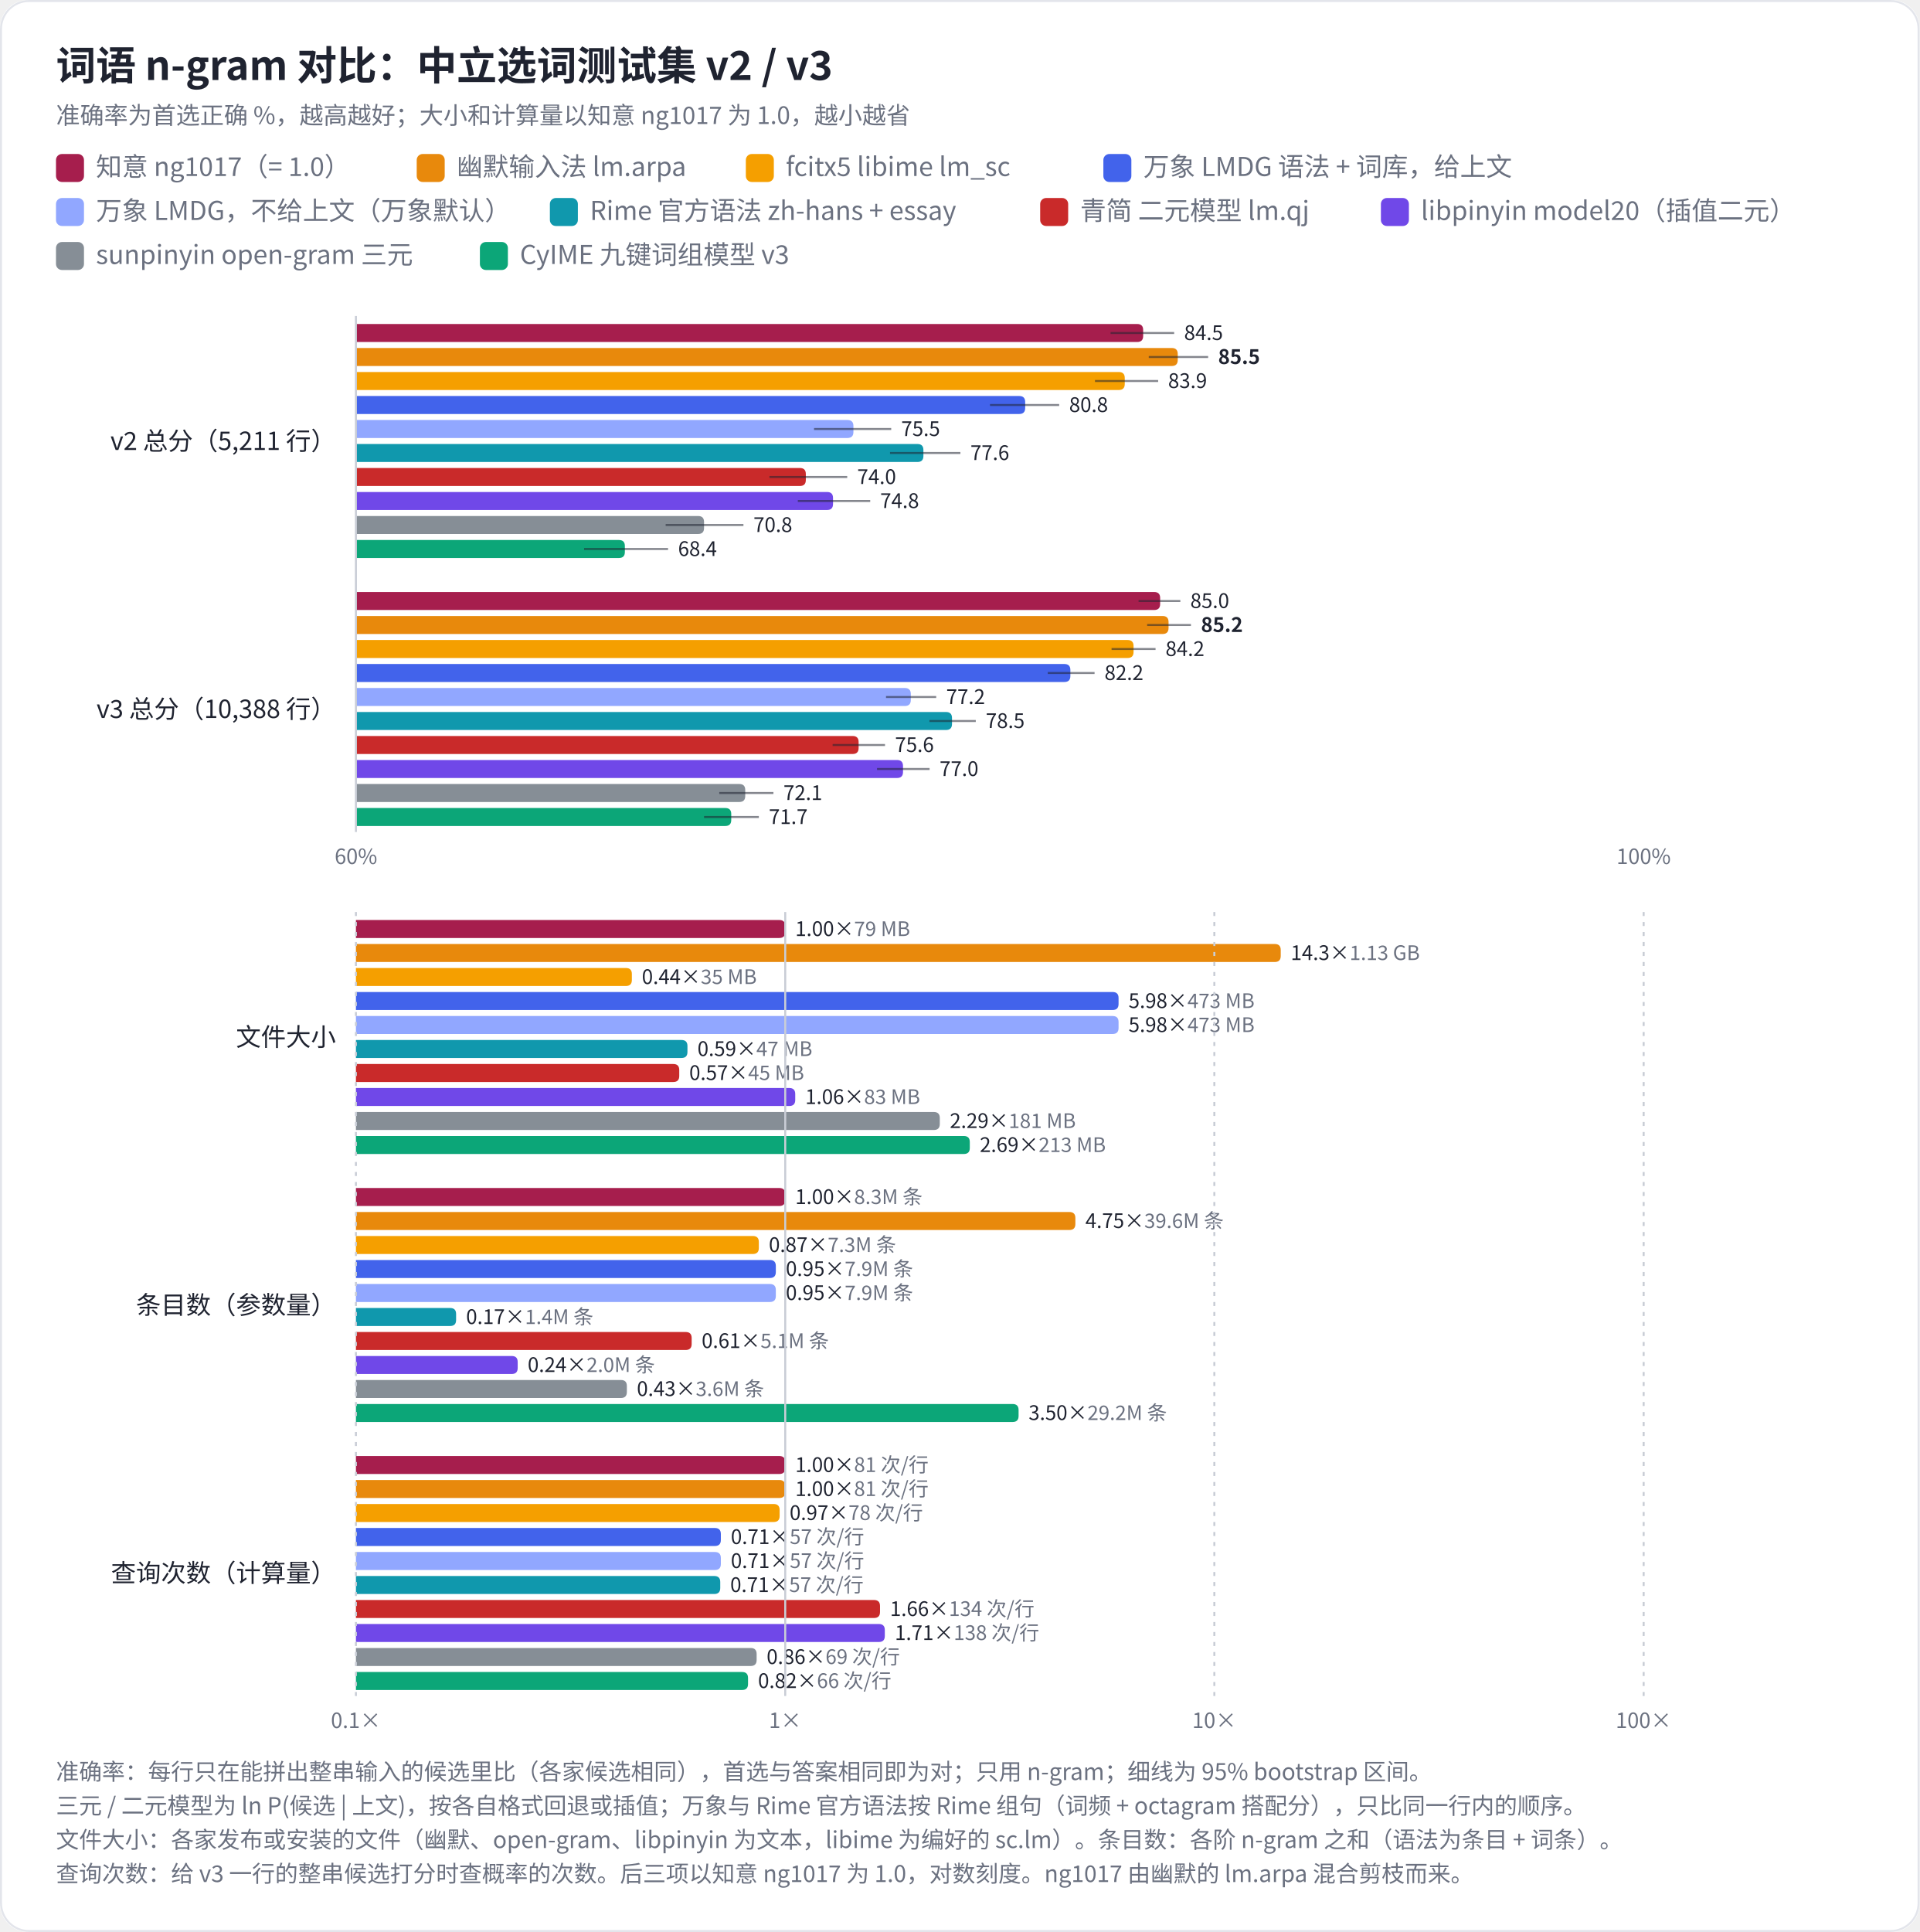
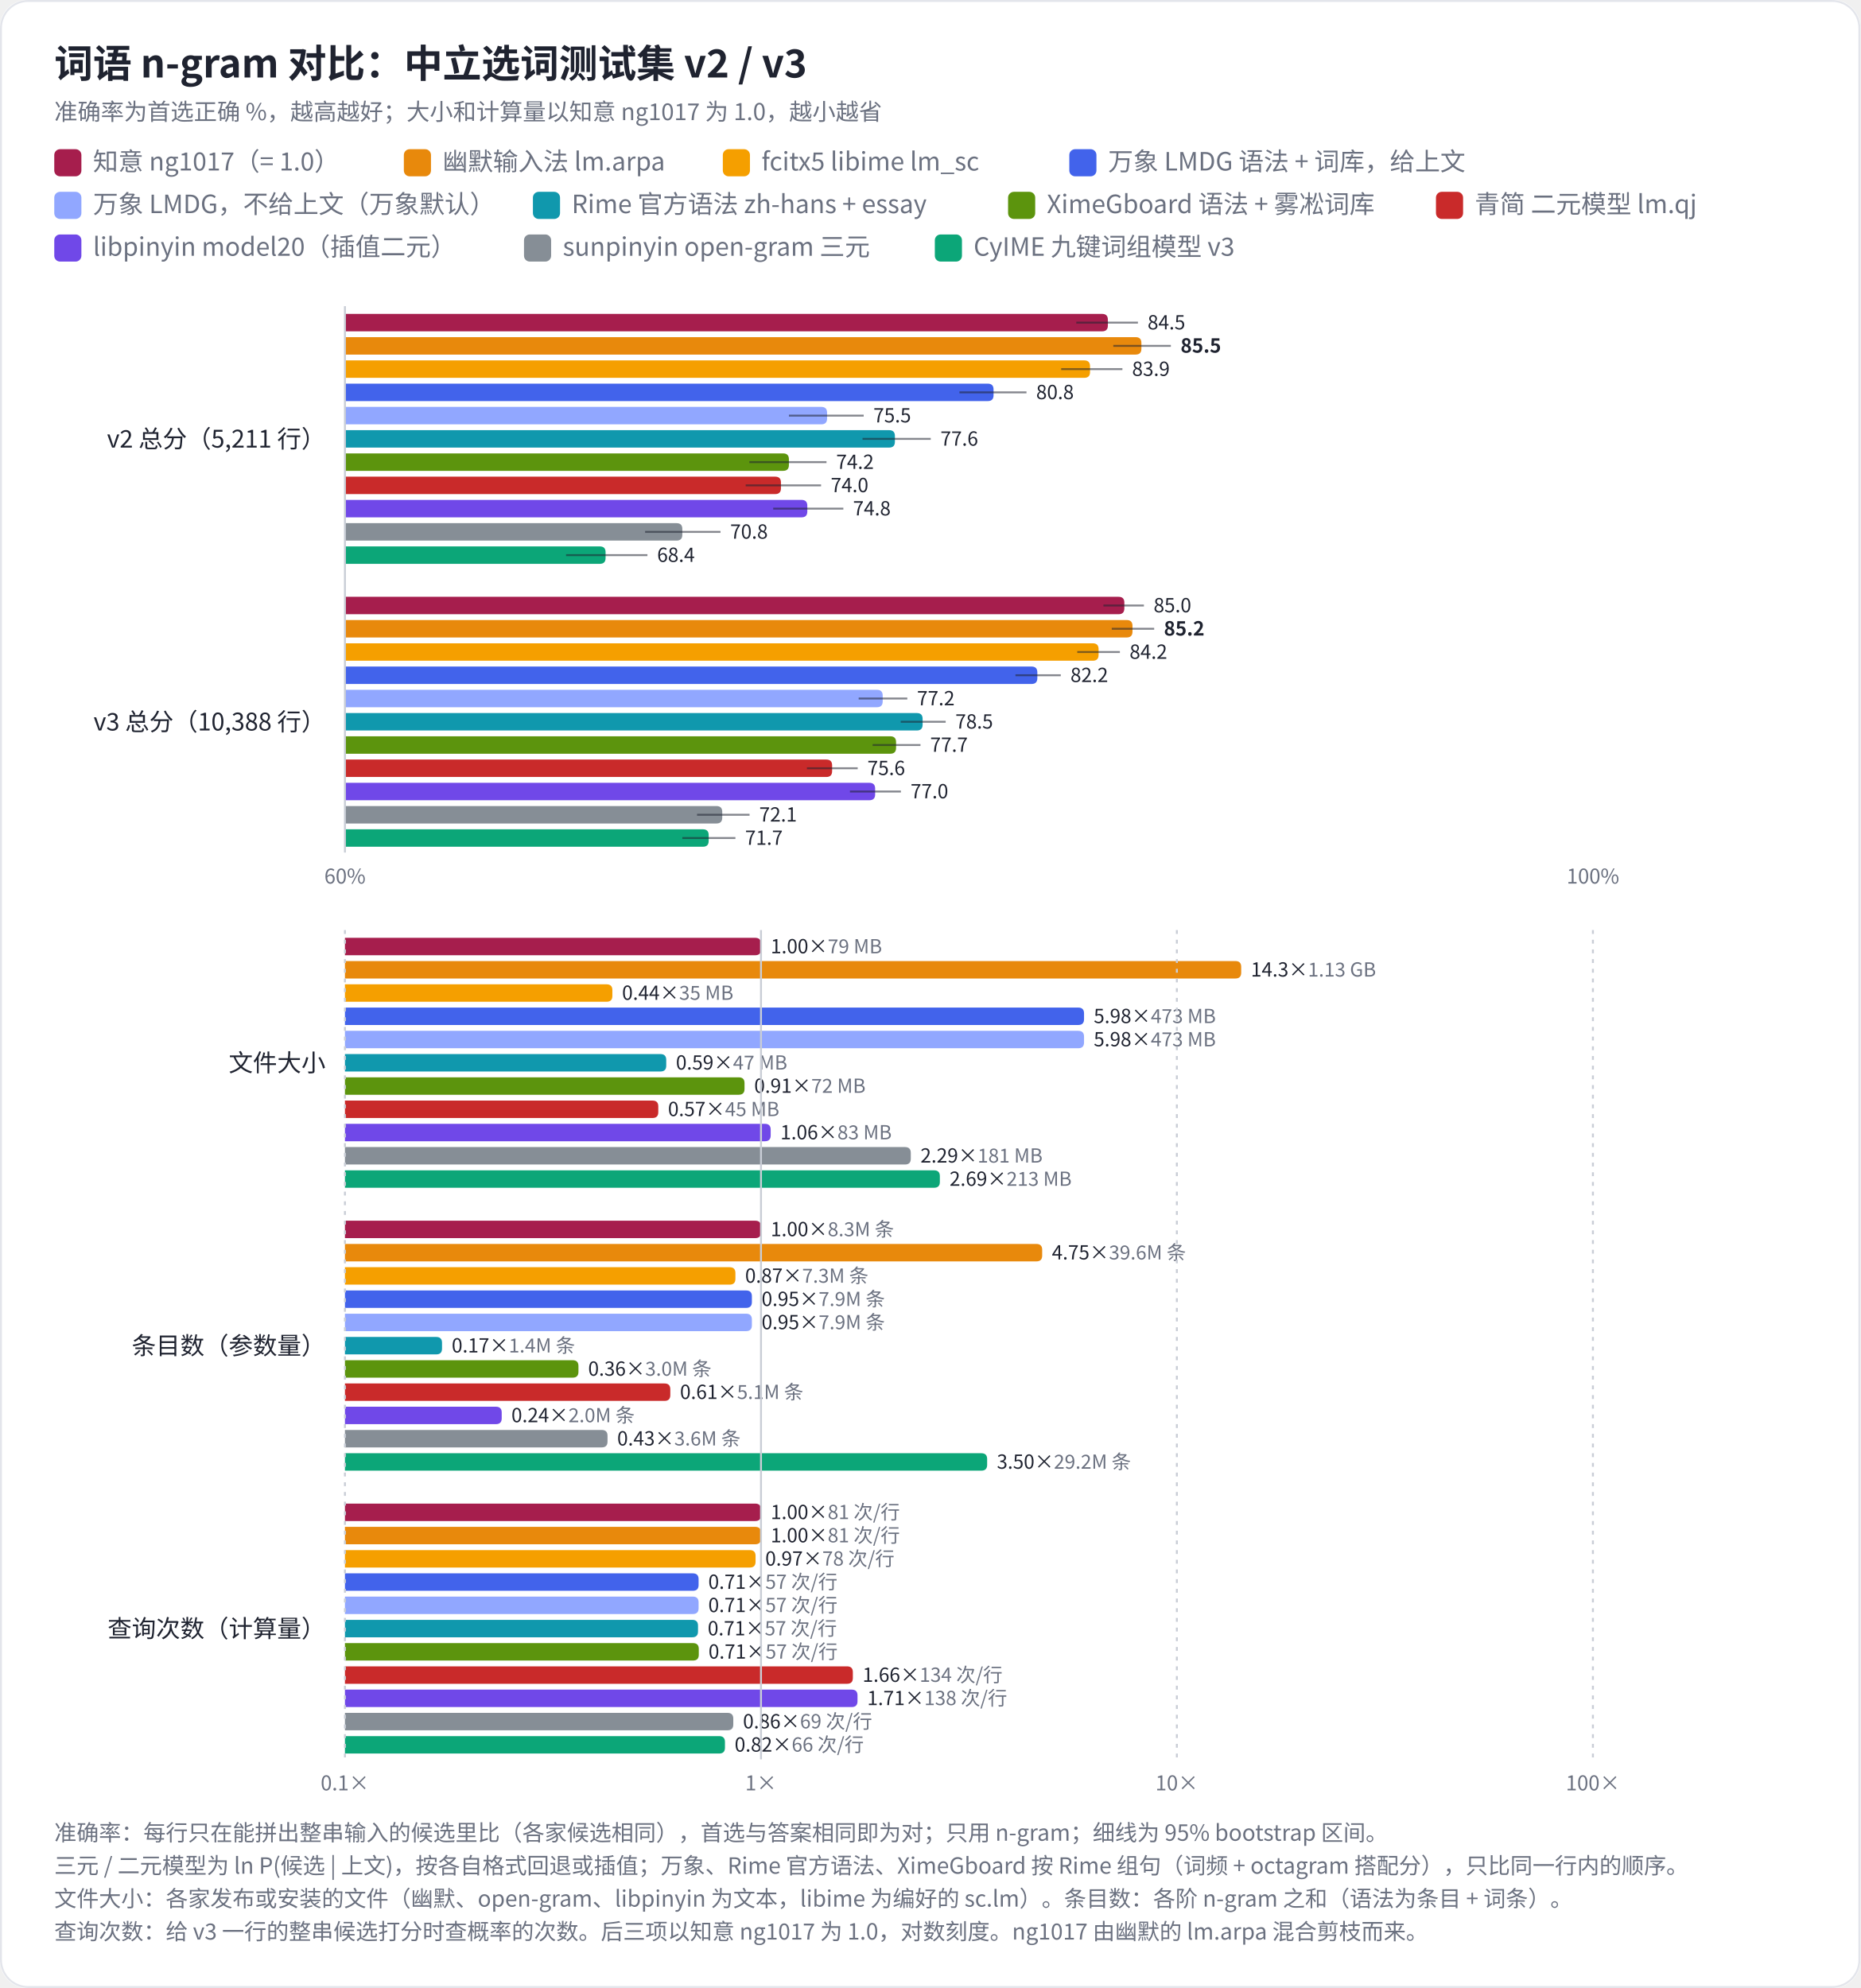
- <svg xmlns="http://www.w3.org/2000/svg" width="960" height="966" viewBox="0 0 960 966" font-family="'Microsoft YaHei','PingFang SC','Noto Sans CJK SC','Segoe UI',sans-serif">
-   <rect width="960" height="966" rx="14" fill="#FFFFFF" />
-   <rect x="0.5" y="0.5" width="959" height="965" rx="14" fill="none" stroke="#E3E5EB" />
+ <svg xmlns="http://www.w3.org/2000/svg" width="960" height="1026" viewBox="0 0 960 1026" font-family="'Microsoft YaHei','PingFang SC','Noto Sans CJK SC','Segoe UI',sans-serif">
+   <rect width="960" height="1026" rx="14" fill="#FFFFFF" />
+   <rect x="0.5" y="0.5" width="959" height="1025" rx="14" fill="none" stroke="#E3E5EB" />
  <text x="28" y="40" font-size="20" font-weight="700" fill="#1F2330">词语 n-gram 对比：中立选词测试集 v2 / v3</text>
  <text x="28" y="62" font-size="12" fill="#6B7180">准确率为首选正确 %，越高越好；大小和计算量以知意 ng1017 为 1.0，越小越省</text>
  <rect x="28" y="77" width="14" height="14" rx="3" fill="#A61E4D" />
  <text x="48" y="88" font-size="13" fill="#6B7180">知意 ng1017（= 1.0）</text>
  <rect x="208.4" y="77" width="14" height="14" rx="3" fill="#E8890C" />
  <text x="228.4" y="88" font-size="13" fill="#6B7180">幽默输入法 lm.arpa</text>
  <rect x="373.0" y="77" width="14" height="14" rx="3" fill="#F59F00" />
  <text x="393.0" y="88" font-size="13" fill="#6B7180">fcitx5 libime lm_sc</text>
  <rect x="551.8" y="77" width="14" height="14" rx="3" fill="#4263EB" />
  <text x="571.8" y="88" font-size="13" fill="#6B7180">万象 LMDG 语法 + 词库，给上文</text>
  <rect x="28" y="99" width="14" height="14" rx="3" fill="#91A7FF" />
  <text x="48" y="110" font-size="13" fill="#6B7180">万象 LMDG，不给上文（万象默认）</text>
  <rect x="275.0" y="99" width="14" height="14" rx="3" fill="#1098AD" />
  <text x="295.0" y="110" font-size="13" fill="#6B7180">Rime 官方语法 zh-hans + essay</text>
-   <rect x="520.2" y="99" width="14" height="14" rx="3" fill="#C92A2A" />
-   <text x="540.2" y="110" font-size="13" fill="#6B7180">青简 二元模型 lm.qj</text>
-   <rect x="690.6" y="99" width="14" height="14" rx="3" fill="#7048E8" />
-   <text x="710.6" y="110" font-size="13" fill="#6B7180">libpinyin model20（插值二元）</text>
-   <rect x="28" y="121" width="14" height="14" rx="3" fill="#868E96" />
-   <text x="48" y="132" font-size="13" fill="#6B7180">sunpinyin open-gram 三元</text>
-   <rect x="240.0" y="121" width="14" height="14" rx="3" fill="#0CA678" />
-   <text x="260.0" y="132" font-size="13" fill="#6B7180">CyIME 九键词组模型 v3</text>
-   <text x="168" y="225" font-size="12.5" text-anchor="end" fill="#1F2330">v2 总分（5,211 行）</text>
+   <rect x="520.2" y="99" width="14" height="14" rx="3" fill="#5C940D" />
+   <text x="540.2" y="110" font-size="13" fill="#6B7180">XimeGboard 语法 + 雾凇词库</text>
+   <rect x="741.0" y="99" width="14" height="14" rx="3" fill="#C92A2A" />
+   <text x="761.0" y="110" font-size="13" fill="#6B7180">青简 二元模型 lm.qj</text>
+   <rect x="28" y="121" width="14" height="14" rx="3" fill="#7048E8" />
+   <text x="48" y="132" font-size="13" fill="#6B7180">libpinyin model20（插值二元）</text>
+   <rect x="270.4" y="121" width="14" height="14" rx="3" fill="#868E96" />
+   <text x="290.4" y="132" font-size="13" fill="#6B7180">sunpinyin open-gram 三元</text>
+   <rect x="482.4" y="121" width="14" height="14" rx="3" fill="#0CA678" />
+   <text x="502.4" y="132" font-size="13" fill="#6B7180">CyIME 九键词组模型 v3</text>
+   <text x="168" y="231" font-size="12.5" text-anchor="end" fill="#1F2330">v2 总分（5,211 行）</text>
  <path d="M178,162 H568.7 Q571.7,162 571.7,165.0 V168.0 Q571.7,171 568.7,171 H178 Z" fill="#A61E4D" />
  <line x1="555.4" y1="166.5" x2="587.2" y2="166.5" stroke="#1F2330" stroke-width="1" opacity="0.55" />
  <text x="592.2" y="170" font-size="10" fill="#1F2330">84.5</text>
  <path d="M178,174 H586.0 Q589.0,174 589.0,177.0 V180.0 Q589.0,183 586.0,183 H178 Z" fill="#E8890C" />
  <line x1="574.5" y1="178.5" x2="604.2" y2="178.5" stroke="#1F2330" stroke-width="1" opacity="0.55" />
  <text x="609.2" y="182" font-size="10" font-weight="700" fill="#1F2330">85.5</text>
  <path d="M178,186 H559.5 Q562.5,186 562.5,189.0 V192.0 Q562.5,195 559.5,195 H178 Z" fill="#F59F00" />
  <line x1="547.6" y1="190.5" x2="579.2" y2="190.5" stroke="#1F2330" stroke-width="1" opacity="0.55" />
  <text x="584.2" y="194" font-size="10" fill="#1F2330">83.9</text>
  <path d="M178,198 H509.7 Q512.7,198 512.7,201.0 V204.0 Q512.7,207 509.7,207 H178 Z" fill="#4263EB" />
  <line x1="495.1" y1="202.5" x2="529.7" y2="202.5" stroke="#1F2330" stroke-width="1" opacity="0.55" />
  <text x="534.7" y="206" font-size="10" fill="#1F2330">80.8</text>
  <path d="M178,210 H423.8 Q426.8,210 426.8,213.0 V216.0 Q426.8,219 423.8,219 H178 Z" fill="#91A7FF" />
  <line x1="407.1" y1="214.5" x2="445.7" y2="214.5" stroke="#1F2330" stroke-width="1" opacity="0.55" />
  <text x="450.7" y="218" font-size="10" fill="#1F2330">75.5</text>
  <path d="M178,222 H458.8 Q461.8,222 461.8,225.0 V228.0 Q461.8,231 458.8,231 H178 Z" fill="#1098AD" />
  <line x1="445.1" y1="226.5" x2="480.3" y2="226.5" stroke="#1F2330" stroke-width="1" opacity="0.55" />
  <text x="485.3" y="230" font-size="10" fill="#1F2330">77.6</text>
-   <path d="M178,234 H400.0 Q403.0,234 403.0,237.0 V240.0 Q403.0,243 400.0,243 H178 Z" fill="#C92A2A" />
-   <line x1="384.8" y1="238.5" x2="423.7" y2="238.5" stroke="#1F2330" stroke-width="1" opacity="0.55" />
-   <text x="428.7" y="242" font-size="10" fill="#1F2330">74.0</text>
-   <path d="M178,246 H413.6 Q416.6,246 416.6,249.0 V252.0 Q416.6,255 413.6,255 H178 Z" fill="#7048E8" />
-   <line x1="399.0" y1="250.5" x2="435.2" y2="250.5" stroke="#1F2330" stroke-width="1" opacity="0.55" />
-   <text x="440.2" y="254" font-size="10" fill="#1F2330">74.8</text>
-   <path d="M178,258 H349.1 Q352.1,258 352.1,261.0 V264.0 Q352.1,267 349.1,267 H178 Z" fill="#868E96" />
-   <line x1="332.9" y1="262.5" x2="371.8" y2="262.5" stroke="#1F2330" stroke-width="1" opacity="0.55" />
-   <text x="376.8" y="266" font-size="10" fill="#1F2330">70.8</text>
-   <path d="M178,270 H309.5 Q312.5,270 312.5,273.0 V276.0 Q312.5,279 309.5,279 H178 Z" fill="#0CA678" />
-   <line x1="292.1" y1="274.5" x2="334.1" y2="274.5" stroke="#1F2330" stroke-width="1" opacity="0.55" />
-   <text x="339.1" y="278" font-size="10" fill="#1F2330">68.4</text>
-   <text x="168" y="359" font-size="12.5" text-anchor="end" fill="#1F2330">v3 总分（10,388 行）</text>
-   <path d="M178,296 H577.2 Q580.2,296 580.2,299.0 V302.0 Q580.2,305 577.2,305 H178 Z" fill="#A61E4D" />
-   <line x1="569.4" y1="300.5" x2="590.3" y2="300.5" stroke="#1F2330" stroke-width="1" opacity="0.55" />
-   <text x="595.3" y="304" font-size="10" fill="#1F2330">85.0</text>
-   <path d="M178,308 H581.4 Q584.4,308 584.4,311.0 V314.0 Q584.4,317 581.4,317 H178 Z" fill="#E8890C" />
-   <line x1="573.7" y1="312.5" x2="595.6" y2="312.5" stroke="#1F2330" stroke-width="1" opacity="0.55" />
-   <text x="600.6" y="316" font-size="10" font-weight="700" fill="#1F2330">85.2</text>
-   <path d="M178,320 H563.9 Q566.9,320 566.9,323.0 V326.0 Q566.9,329 563.9,329 H178 Z" fill="#F59F00" />
-   <line x1="555.9" y1="324.5" x2="577.9" y2="324.5" stroke="#1F2330" stroke-width="1" opacity="0.55" />
-   <text x="582.9" y="328" font-size="10" fill="#1F2330">84.2</text>
-   <path d="M178,332 H532.3 Q535.3,332 535.3,335.0 V338.0 Q535.3,341 532.3,341 H178 Z" fill="#4263EB" />
-   <line x1="524.0" y1="336.5" x2="547.4" y2="336.5" stroke="#1F2330" stroke-width="1" opacity="0.55" />
-   <text x="552.4" y="340" font-size="10" fill="#1F2330">82.2</text>
-   <path d="M178,344 H452.5 Q455.5,344 455.5,347.0 V350.0 Q455.5,353 452.5,353 H178 Z" fill="#91A7FF" />
-   <line x1="443.1" y1="348.5" x2="468.2" y2="348.5" stroke="#1F2330" stroke-width="1" opacity="0.55" />
-   <text x="473.2" y="352" font-size="10" fill="#1F2330">77.2</text>
-   <path d="M178,356 H473.1 Q476.1,356 476.1,359.0 V362.0 Q476.1,365 473.1,365 H178 Z" fill="#1098AD" />
-   <line x1="464.8" y1="360.5" x2="488.0" y2="360.5" stroke="#1F2330" stroke-width="1" opacity="0.55" />
-   <text x="493.0" y="364" font-size="10" fill="#1F2330">78.5</text>
-   <path d="M178,368 H426.4 Q429.4,368 429.4,371.0 V374.0 Q429.4,377 426.4,377 H178 Z" fill="#C92A2A" />
-   <line x1="416.4" y1="372.5" x2="442.6" y2="372.5" stroke="#1F2330" stroke-width="1" opacity="0.55" />
-   <text x="447.6" y="376" font-size="10" fill="#1F2330">75.6</text>
-   <path d="M178,380 H448.6 Q451.6,380 451.6,383.0 V386.0 Q451.6,389 448.6,389 H178 Z" fill="#7048E8" />
-   <line x1="438.6" y1="384.5" x2="464.9" y2="384.5" stroke="#1F2330" stroke-width="1" opacity="0.55" />
-   <text x="469.9" y="388" font-size="10" fill="#1F2330">77.0</text>
-   <path d="M178,392 H369.7 Q372.7,392 372.7,395.0 V398.0 Q372.7,401 369.7,401 H178 Z" fill="#868E96" />
-   <line x1="359.7" y1="396.5" x2="386.8" y2="396.5" stroke="#1F2330" stroke-width="1" opacity="0.55" />
-   <text x="391.8" y="400" font-size="10" fill="#1F2330">72.1</text>
-   <path d="M178,404 H362.7 Q365.7,404 365.7,407.0 V410.0 Q365.7,413 362.7,413 H178 Z" fill="#0CA678" />
-   <line x1="352.1" y1="408.5" x2="379.5" y2="408.5" stroke="#1F2330" stroke-width="1" opacity="0.55" />
-   <text x="384.5" y="412" font-size="10" fill="#1F2330">71.7</text>
-   <line x1="178" y1="158" x2="178" y2="416" stroke="#C9CDD6" />
-   <text x="178" y="432" font-size="10.5" fill="#6B7180" text-anchor="middle">60%</text>
-   <text x="822" y="432" font-size="10.5" fill="#6B7180" text-anchor="middle">100%</text>
-   <text x="168" y="523" font-size="12.5" text-anchor="end" fill="#1F2330">文件大小</text>
-   <path d="M178,460 H389.7 Q392.7,460 392.7,463.0 V466.0 Q392.7,469 389.7,469 H178 Z" fill="#A61E4D" />
-   <text x="397.7" y="468" font-size="10" fill="#1F2330">1.00×<tspan fill="#6B7180">  79 MB</tspan>
-   </text>
-   <path d="M178,472 H637.5 Q640.5,472 640.5,475.0 V478.0 Q640.5,481 637.5,481 H178 Z" fill="#E8890C" />
-   <text x="645.5" y="480" font-size="10" fill="#1F2330">14.3×<tspan fill="#6B7180">  1.13 GB</tspan>
-   </text>
-   <path d="M178,484 H313.0 Q316.0,484 316.0,487.0 V490.0 Q316.0,493 313.0,493 H178 Z" fill="#F59F00" />
-   <text x="321.0" y="492" font-size="10" fill="#1F2330">0.44×<tspan fill="#6B7180">  35 MB</tspan>
-   </text>
-   <path d="M178,496 H556.4 Q559.4,496 559.4,499.0 V502.0 Q559.4,505 556.4,505 H178 Z" fill="#4263EB" />
-   <text x="564.4" y="504" font-size="10" fill="#1F2330">5.98×<tspan fill="#6B7180">  473 MB</tspan>
-   </text>
-   <path d="M178,508 H556.4 Q559.4,508 559.4,511.0 V514.0 Q559.4,517 556.4,517 H178 Z" fill="#91A7FF" />
-   <text x="564.4" y="516" font-size="10" fill="#1F2330">5.98×<tspan fill="#6B7180">  473 MB</tspan>
-   </text>
-   <path d="M178,520 H340.8 Q343.8,520 343.8,523.0 V526.0 Q343.8,529 340.8,529 H178 Z" fill="#1098AD" />
-   <text x="348.8" y="528" font-size="10" fill="#1F2330">0.59×<tspan fill="#6B7180">  47 MB</tspan>
-   </text>
-   <path d="M178,532 H336.7 Q339.7,532 339.7,535.0 V538.0 Q339.7,541 336.7,541 H178 Z" fill="#C92A2A" />
-   <text x="344.7" y="540" font-size="10" fill="#1F2330">0.57×<tspan fill="#6B7180">  45 MB</tspan>
-   </text>
-   <path d="M178,544 H394.7 Q397.7,544 397.7,547.0 V550.0 Q397.7,553 394.7,553 H178 Z" fill="#7048E8" />
-   <text x="402.7" y="552" font-size="10" fill="#1F2330">1.06×<tspan fill="#6B7180">  83 MB</tspan>
-   </text>
-   <path d="M178,556 H467.0 Q470.0,556 470.0,559.0 V562.0 Q470.0,565 467.0,565 H178 Z" fill="#868E96" />
-   <text x="475.0" y="564" font-size="10" fill="#1F2330">2.29×<tspan fill="#6B7180">  181 MB</tspan>
-   </text>
-   <path d="M178,568 H482.0 Q485.0,568 485.0,571.0 V574.0 Q485.0,577 482.0,577 H178 Z" fill="#0CA678" />
-   <text x="490.0" y="576" font-size="10" fill="#1F2330">2.69×<tspan fill="#6B7180">  213 MB</tspan>
-   </text>
-   <text x="168" y="657" font-size="12.5" text-anchor="end" fill="#1F2330">条目数（参数量）</text>
-   <path d="M178,594 H389.7 Q392.7,594 392.7,597.0 V600.0 Q392.7,603 389.7,603 H178 Z" fill="#A61E4D" />
-   <text x="397.7" y="602" font-size="10" fill="#1F2330">1.00×<tspan fill="#6B7180">  8.3M 条</tspan>
-   </text>
-   <path d="M178,606 H534.8 Q537.8,606 537.8,609.0 V612.0 Q537.8,615 534.8,615 H178 Z" fill="#E8890C" />
-   <text x="542.8" y="614" font-size="10" fill="#1F2330">4.75×<tspan fill="#6B7180">  39.6M 条</tspan>
-   </text>
-   <path d="M178,618 H376.5 Q379.5,618 379.5,621.0 V624.0 Q379.5,627 376.5,627 H178 Z" fill="#F59F00" />
-   <text x="384.5" y="626" font-size="10" fill="#1F2330">0.87×<tspan fill="#6B7180">  7.3M 条</tspan>
-   </text>
-   <path d="M178,630 H385.0 Q388.0,630 388.0,633.0 V636.0 Q388.0,639 385.0,639 H178 Z" fill="#4263EB" />
-   <text x="393.0" y="638" font-size="10" fill="#1F2330">0.95×<tspan fill="#6B7180">  7.9M 条</tspan>
-   </text>
-   <path d="M178,642 H385.0 Q388.0,642 388.0,645.0 V648.0 Q388.0,651 385.0,651 H178 Z" fill="#91A7FF" />
-   <text x="393.0" y="650" font-size="10" fill="#1F2330">0.95×<tspan fill="#6B7180">  7.9M 条</tspan>
-   </text>
-   <path d="M178,654 H225.1 Q228.1,654 228.1,657.0 V660.0 Q228.1,663 225.1,663 H178 Z" fill="#1098AD" />
-   <text x="233.1" y="662" font-size="10" fill="#1F2330">0.17×<tspan fill="#6B7180">  1.4M 条</tspan>
-   </text>
-   <path d="M178,666 H342.9 Q345.9,666 345.9,669.0 V672.0 Q345.9,675 342.9,675 H178 Z" fill="#C92A2A" />
-   <text x="350.9" y="674" font-size="10" fill="#1F2330">0.61×<tspan fill="#6B7180">  5.1M 条</tspan>
-   </text>
-   <path d="M178,678 H255.9 Q258.9,678 258.9,681.0 V684.0 Q258.9,687 255.9,687 H178 Z" fill="#7048E8" />
-   <text x="263.9" y="686" font-size="10" fill="#1F2330">0.24×<tspan fill="#6B7180">  2.0M 条</tspan>
-   </text>
-   <path d="M178,690 H310.5 Q313.5,690 313.5,693.0 V696.0 Q313.5,699 310.5,699 H178 Z" fill="#868E96" />
-   <text x="318.5" y="698" font-size="10" fill="#1F2330">0.43×<tspan fill="#6B7180">  3.6M 条</tspan>
-   </text>
-   <path d="M178,702 H506.4 Q509.4,702 509.4,705.0 V708.0 Q509.4,711 506.4,711 H178 Z" fill="#0CA678" />
-   <text x="514.4" y="710" font-size="10" fill="#1F2330">3.50×<tspan fill="#6B7180">  29.2M 条</tspan>
-   </text>
-   <text x="168" y="791" font-size="12.5" text-anchor="end" fill="#1F2330">查询次数（计算量）</text>
-   <path d="M178,728 H389.7 Q392.7,728 392.7,731.0 V734.0 Q392.7,737 389.7,737 H178 Z" fill="#A61E4D" />
-   <text x="397.7" y="736" font-size="10" fill="#1F2330">1.00×<tspan fill="#6B7180">  81 次/行</tspan>
-   </text>
-   <path d="M178,740 H389.7 Q392.7,740 392.7,743.0 V746.0 Q392.7,749 389.7,749 H178 Z" fill="#E8890C" />
-   <text x="397.7" y="748" font-size="10" fill="#1F2330">1.00×<tspan fill="#6B7180">  81 次/行</tspan>
-   </text>
-   <path d="M178,752 H386.9 Q389.9,752 389.9,755.0 V758.0 Q389.9,761 386.9,761 H178 Z" fill="#F59F00" />
-   <text x="394.9" y="760" font-size="10" fill="#1F2330">0.97×<tspan fill="#6B7180">  78 次/行</tspan>
-   </text>
-   <path d="M178,764 H357.5 Q360.5,764 360.5,767.0 V770.0 Q360.5,773 357.5,773 H178 Z" fill="#4263EB" />
-   <text x="365.5" y="772" font-size="10" fill="#1F2330">0.71×<tspan fill="#6B7180">  57 次/行</tspan>
-   </text>
-   <path d="M178,776 H357.5 Q360.5,776 360.5,779.0 V782.0 Q360.5,785 357.5,785 H178 Z" fill="#91A7FF" />
-   <text x="365.5" y="784" font-size="10" fill="#1F2330">0.71×<tspan fill="#6B7180">  57 次/行</tspan>
-   </text>
-   <path d="M178,788 H357.2 Q360.2,788 360.2,791.0 V794.0 Q360.2,797 357.2,797 H178 Z" fill="#1098AD" />
-   <text x="365.2" y="796" font-size="10" fill="#1F2330">0.71×<tspan fill="#6B7180">  57 次/行</tspan>
-   </text>
-   <path d="M178,800 H437.1 Q440.1,800 440.1,803.0 V806.0 Q440.1,809 437.1,809 H178 Z" fill="#C92A2A" />
-   <text x="445.1" y="808" font-size="10" fill="#1F2330">1.66×<tspan fill="#6B7180">  134 次/行</tspan>
-   </text>
-   <path d="M178,812 H439.5 Q442.5,812 442.5,815.0 V818.0 Q442.5,821 439.5,821 H178 Z" fill="#7048E8" />
-   <text x="447.5" y="820" font-size="10" fill="#1F2330">1.71×<tspan fill="#6B7180">  138 次/行</tspan>
-   </text>
-   <path d="M178,824 H375.4 Q378.4,824 378.4,827.0 V830.0 Q378.4,833 375.4,833 H178 Z" fill="#868E96" />
-   <text x="383.4" y="832" font-size="10" fill="#1F2330">0.86×<tspan fill="#6B7180">  69 次/行</tspan>
-   </text>
-   <path d="M178,836 H371.1 Q374.1,836 374.1,839.0 V842.0 Q374.1,845 371.1,845 H178 Z" fill="#0CA678" />
-   <text x="379.1" y="844" font-size="10" fill="#1F2330">0.82×<tspan fill="#6B7180">  66 次/行</tspan>
-   </text>
-   <line x1="178.0" y1="456" x2="178.0" y2="848" stroke="#C9CDD6" stroke-dasharray="2 3" />
-   <text x="178.0" y="864" font-size="10.5" fill="#6B7180" text-anchor="middle">0.1×</text>
-   <line x1="392.7" y1="456" x2="392.7" y2="848" stroke="#C9CDD6" stroke-dasharray="none" />
-   <text x="392.7" y="864" font-size="10.5" fill="#6B7180" text-anchor="middle">1×</text>
-   <line x1="607.3" y1="456" x2="607.3" y2="848" stroke="#C9CDD6" stroke-dasharray="2 3" />
-   <text x="607.3" y="864" font-size="10.5" fill="#6B7180" text-anchor="middle">10×</text>
-   <line x1="822.0" y1="456" x2="822.0" y2="848" stroke="#C9CDD6" stroke-dasharray="2 3" />
-   <text x="822.0" y="864" font-size="10.5" fill="#6B7180" text-anchor="middle">100×</text>
-   <text x="28" y="890" font-size="11.5" fill="#6B7180">准确率：每行只在能拼出整串输入的候选里比（各家候选相同），首选与答案相同即为对；只用 n-gram；细线为 95% bootstrap 区间。</text>
-   <text x="28" y="907" font-size="11.5" fill="#6B7180">三元 / 二元模型为 ln P(候选 | 上文)，按各自格式回退或插值；万象与 Rime 官方语法按 Rime 组句（词频 + octagram 搭配分），只比同一行内的顺序。</text>
-   <text x="28" y="924" font-size="11.5" fill="#6B7180">文件大小：各家发布或安装的文件（幽默、open-gram、libpinyin 为文本，libime 为编好的 sc.lm）。条目数：各阶 n-gram 之和（语法为条目 + 词条）。</text>
-   <text x="28" y="941" font-size="11.5" fill="#6B7180">查询次数：给 v3 一行的整串候选打分时查概率的次数。后三项以知意 ng1017 为 1.0，对数刻度。ng1017 由幽默的 lm.arpa 混合剪枝而来。</text>
+   <path d="M178,234 H404.1 Q407.1,234 407.1,237.0 V240.0 Q407.1,243 404.1,243 H178 Z" fill="#5C940D" />
+   <line x1="386.7" y1="238.5" x2="426.5" y2="238.5" stroke="#1F2330" stroke-width="1" opacity="0.55" />
+   <text x="431.5" y="242" font-size="10" fill="#1F2330">74.2</text>
+   <path d="M178,246 H400.0 Q403.0,246 403.0,249.0 V252.0 Q403.0,255 400.0,255 H178 Z" fill="#C92A2A" />
+   <line x1="384.8" y1="250.5" x2="423.7" y2="250.5" stroke="#1F2330" stroke-width="1" opacity="0.55" />
+   <text x="428.7" y="254" font-size="10" fill="#1F2330">74.0</text>
+   <path d="M178,258 H413.6 Q416.6,258 416.6,261.0 V264.0 Q416.6,267 413.6,267 H178 Z" fill="#7048E8" />
+   <line x1="399.0" y1="262.5" x2="435.2" y2="262.5" stroke="#1F2330" stroke-width="1" opacity="0.55" />
+   <text x="440.2" y="266" font-size="10" fill="#1F2330">74.8</text>
+   <path d="M178,270 H349.1 Q352.1,270 352.1,273.0 V276.0 Q352.1,279 349.1,279 H178 Z" fill="#868E96" />
+   <line x1="332.9" y1="274.5" x2="371.8" y2="274.5" stroke="#1F2330" stroke-width="1" opacity="0.55" />
+   <text x="376.8" y="278" font-size="10" fill="#1F2330">70.8</text>
+   <path d="M178,282 H309.5 Q312.5,282 312.5,285.0 V288.0 Q312.5,291 309.5,291 H178 Z" fill="#0CA678" />
+   <line x1="292.1" y1="286.5" x2="334.1" y2="286.5" stroke="#1F2330" stroke-width="1" opacity="0.55" />
+   <text x="339.1" y="290" font-size="10" fill="#1F2330">68.4</text>
+   <text x="168" y="377" font-size="12.5" text-anchor="end" fill="#1F2330">v3 总分（10,388 行）</text>
+   <path d="M178,308 H577.2 Q580.2,308 580.2,311.0 V314.0 Q580.2,317 577.2,317 H178 Z" fill="#A61E4D" />
+   <line x1="569.4" y1="312.5" x2="590.3" y2="312.5" stroke="#1F2330" stroke-width="1" opacity="0.55" />
+   <text x="595.3" y="316" font-size="10" fill="#1F2330">85.0</text>
+   <path d="M178,320 H581.4 Q584.4,320 584.4,323.0 V326.0 Q584.4,329 581.4,329 H178 Z" fill="#E8890C" />
+   <line x1="573.7" y1="324.5" x2="595.6" y2="324.5" stroke="#1F2330" stroke-width="1" opacity="0.55" />
+   <text x="600.6" y="328" font-size="10" font-weight="700" fill="#1F2330">85.2</text>
+   <path d="M178,332 H563.9 Q566.9,332 566.9,335.0 V338.0 Q566.9,341 563.9,341 H178 Z" fill="#F59F00" />
+   <line x1="555.9" y1="336.5" x2="577.9" y2="336.5" stroke="#1F2330" stroke-width="1" opacity="0.55" />
+   <text x="582.9" y="340" font-size="10" fill="#1F2330">84.2</text>
+   <path d="M178,344 H532.3 Q535.3,344 535.3,347.0 V350.0 Q535.3,353 532.3,353 H178 Z" fill="#4263EB" />
+   <line x1="524.0" y1="348.5" x2="547.4" y2="348.5" stroke="#1F2330" stroke-width="1" opacity="0.55" />
+   <text x="552.4" y="352" font-size="10" fill="#1F2330">82.2</text>
+   <path d="M178,356 H452.5 Q455.5,356 455.5,359.0 V362.0 Q455.5,365 452.5,365 H178 Z" fill="#91A7FF" />
+   <line x1="443.1" y1="360.5" x2="468.2" y2="360.5" stroke="#1F2330" stroke-width="1" opacity="0.55" />
+   <text x="473.2" y="364" font-size="10" fill="#1F2330">77.2</text>
+   <path d="M178,368 H473.1 Q476.1,368 476.1,371.0 V374.0 Q476.1,377 473.1,377 H178 Z" fill="#1098AD" />
+   <line x1="464.8" y1="372.5" x2="488.0" y2="372.5" stroke="#1F2330" stroke-width="1" opacity="0.55" />
+   <text x="493.0" y="376" font-size="10" fill="#1F2330">78.5</text>
+   <path d="M178,380 H459.4 Q462.4,380 462.4,383.0 V386.0 Q462.4,389 459.4,389 H178 Z" fill="#5C940D" />
+   <line x1="450.3" y1="384.5" x2="475.0" y2="384.5" stroke="#1F2330" stroke-width="1" opacity="0.55" />
+   <text x="480.0" y="388" font-size="10" fill="#1F2330">77.7</text>
+   <path d="M178,392 H426.4 Q429.4,392 429.4,395.0 V398.0 Q429.4,401 426.4,401 H178 Z" fill="#C92A2A" />
+   <line x1="416.4" y1="396.5" x2="442.6" y2="396.5" stroke="#1F2330" stroke-width="1" opacity="0.55" />
+   <text x="447.6" y="400" font-size="10" fill="#1F2330">75.6</text>
+   <path d="M178,404 H448.6 Q451.6,404 451.6,407.0 V410.0 Q451.6,413 448.6,413 H178 Z" fill="#7048E8" />
+   <line x1="438.6" y1="408.5" x2="464.9" y2="408.5" stroke="#1F2330" stroke-width="1" opacity="0.55" />
+   <text x="469.9" y="412" font-size="10" fill="#1F2330">77.0</text>
+   <path d="M178,416 H369.7 Q372.7,416 372.7,419.0 V422.0 Q372.7,425 369.7,425 H178 Z" fill="#868E96" />
+   <line x1="359.7" y1="420.5" x2="386.8" y2="420.5" stroke="#1F2330" stroke-width="1" opacity="0.55" />
+   <text x="391.8" y="424" font-size="10" fill="#1F2330">72.1</text>
+   <path d="M178,428 H362.7 Q365.7,428 365.7,431.0 V434.0 Q365.7,437 362.7,437 H178 Z" fill="#0CA678" />
+   <line x1="352.1" y1="432.5" x2="379.5" y2="432.5" stroke="#1F2330" stroke-width="1" opacity="0.55" />
+   <text x="384.5" y="436" font-size="10" fill="#1F2330">71.7</text>
+   <line x1="178" y1="158" x2="178" y2="440" stroke="#C9CDD6" />
+   <text x="178" y="456" font-size="10.5" fill="#6B7180" text-anchor="middle">60%</text>
+   <text x="822" y="456" font-size="10.5" fill="#6B7180" text-anchor="middle">100%</text>
+   <text x="168" y="553" font-size="12.5" text-anchor="end" fill="#1F2330">文件大小</text>
+   <path d="M178,484 H389.7 Q392.7,484 392.7,487.0 V490.0 Q392.7,493 389.7,493 H178 Z" fill="#A61E4D" />
+   <text x="397.7" y="492" font-size="10" fill="#1F2330">1.00×<tspan fill="#6B7180">  79 MB</tspan>
+   </text>
+   <path d="M178,496 H637.5 Q640.5,496 640.5,499.0 V502.0 Q640.5,505 637.5,505 H178 Z" fill="#E8890C" />
+   <text x="645.5" y="504" font-size="10" fill="#1F2330">14.3×<tspan fill="#6B7180">  1.13 GB</tspan>
+   </text>
+   <path d="M178,508 H313.0 Q316.0,508 316.0,511.0 V514.0 Q316.0,517 313.0,517 H178 Z" fill="#F59F00" />
+   <text x="321.0" y="516" font-size="10" fill="#1F2330">0.44×<tspan fill="#6B7180">  35 MB</tspan>
+   </text>
+   <path d="M178,520 H556.4 Q559.4,520 559.4,523.0 V526.0 Q559.4,529 556.4,529 H178 Z" fill="#4263EB" />
+   <text x="564.4" y="528" font-size="10" fill="#1F2330">5.98×<tspan fill="#6B7180">  473 MB</tspan>
+   </text>
+   <path d="M178,532 H556.4 Q559.4,532 559.4,535.0 V538.0 Q559.4,541 556.4,541 H178 Z" fill="#91A7FF" />
+   <text x="564.4" y="540" font-size="10" fill="#1F2330">5.98×<tspan fill="#6B7180">  473 MB</tspan>
+   </text>
+   <path d="M178,544 H340.8 Q343.8,544 343.8,547.0 V550.0 Q343.8,553 340.8,553 H178 Z" fill="#1098AD" />
+   <text x="348.8" y="552" font-size="10" fill="#1F2330">0.59×<tspan fill="#6B7180">  47 MB</tspan>
+   </text>
+   <path d="M178,556 H381.2 Q384.2,556 384.2,559.0 V562.0 Q384.2,565 381.2,565 H178 Z" fill="#5C940D" />
+   <text x="389.2" y="564" font-size="10" fill="#1F2330">0.91×<tspan fill="#6B7180">  72 MB</tspan>
+   </text>
+   <path d="M178,568 H336.7 Q339.7,568 339.7,571.0 V574.0 Q339.7,577 336.7,577 H178 Z" fill="#C92A2A" />
+   <text x="344.7" y="576" font-size="10" fill="#1F2330">0.57×<tspan fill="#6B7180">  45 MB</tspan>
+   </text>
+   <path d="M178,580 H394.7 Q397.7,580 397.7,583.0 V586.0 Q397.7,589 394.7,589 H178 Z" fill="#7048E8" />
+   <text x="402.7" y="588" font-size="10" fill="#1F2330">1.06×<tspan fill="#6B7180">  83 MB</tspan>
+   </text>
+   <path d="M178,592 H467.0 Q470.0,592 470.0,595.0 V598.0 Q470.0,601 467.0,601 H178 Z" fill="#868E96" />
+   <text x="475.0" y="600" font-size="10" fill="#1F2330">2.29×<tspan fill="#6B7180">  181 MB</tspan>
+   </text>
+   <path d="M178,604 H482.0 Q485.0,604 485.0,607.0 V610.0 Q485.0,613 482.0,613 H178 Z" fill="#0CA678" />
+   <text x="490.0" y="612" font-size="10" fill="#1F2330">2.69×<tspan fill="#6B7180">  213 MB</tspan>
+   </text>
+   <text x="168" y="699" font-size="12.5" text-anchor="end" fill="#1F2330">条目数（参数量）</text>
+   <path d="M178,630 H389.7 Q392.7,630 392.7,633.0 V636.0 Q392.7,639 389.7,639 H178 Z" fill="#A61E4D" />
+   <text x="397.7" y="638" font-size="10" fill="#1F2330">1.00×<tspan fill="#6B7180">  8.3M 条</tspan>
+   </text>
+   <path d="M178,642 H534.8 Q537.8,642 537.8,645.0 V648.0 Q537.8,651 534.8,651 H178 Z" fill="#E8890C" />
+   <text x="542.8" y="650" font-size="10" fill="#1F2330">4.75×<tspan fill="#6B7180">  39.6M 条</tspan>
+   </text>
+   <path d="M178,654 H376.5 Q379.5,654 379.5,657.0 V660.0 Q379.5,663 376.5,663 H178 Z" fill="#F59F00" />
+   <text x="384.5" y="662" font-size="10" fill="#1F2330">0.87×<tspan fill="#6B7180">  7.3M 条</tspan>
+   </text>
+   <path d="M178,666 H385.0 Q388.0,666 388.0,669.0 V672.0 Q388.0,675 385.0,675 H178 Z" fill="#4263EB" />
+   <text x="393.0" y="674" font-size="10" fill="#1F2330">0.95×<tspan fill="#6B7180">  7.9M 条</tspan>
+   </text>
+   <path d="M178,678 H385.0 Q388.0,678 388.0,681.0 V684.0 Q388.0,687 385.0,687 H178 Z" fill="#91A7FF" />
+   <text x="393.0" y="686" font-size="10" fill="#1F2330">0.95×<tspan fill="#6B7180">  7.9M 条</tspan>
+   </text>
+   <path d="M178,690 H225.1 Q228.1,690 228.1,693.0 V696.0 Q228.1,699 225.1,699 H178 Z" fill="#1098AD" />
+   <text x="233.1" y="698" font-size="10" fill="#1F2330">0.17×<tspan fill="#6B7180">  1.4M 条</tspan>
+   </text>
+   <path d="M178,702 H295.5 Q298.5,702 298.5,705.0 V708.0 Q298.5,711 295.5,711 H178 Z" fill="#5C940D" />
+   <text x="303.5" y="710" font-size="10" fill="#1F2330">0.36×<tspan fill="#6B7180">  3.0M 条</tspan>
+   </text>
+   <path d="M178,714 H342.9 Q345.9,714 345.9,717.0 V720.0 Q345.9,723 342.9,723 H178 Z" fill="#C92A2A" />
+   <text x="350.9" y="722" font-size="10" fill="#1F2330">0.61×<tspan fill="#6B7180">  5.1M 条</tspan>
+   </text>
+   <path d="M178,726 H255.9 Q258.9,726 258.9,729.0 V732.0 Q258.9,735 255.9,735 H178 Z" fill="#7048E8" />
+   <text x="263.9" y="734" font-size="10" fill="#1F2330">0.24×<tspan fill="#6B7180">  2.0M 条</tspan>
+   </text>
+   <path d="M178,738 H310.5 Q313.5,738 313.5,741.0 V744.0 Q313.5,747 310.5,747 H178 Z" fill="#868E96" />
+   <text x="318.5" y="746" font-size="10" fill="#1F2330">0.43×<tspan fill="#6B7180">  3.6M 条</tspan>
+   </text>
+   <path d="M178,750 H506.4 Q509.4,750 509.4,753.0 V756.0 Q509.4,759 506.4,759 H178 Z" fill="#0CA678" />
+   <text x="514.4" y="758" font-size="10" fill="#1F2330">3.50×<tspan fill="#6B7180">  29.2M 条</tspan>
+   </text>
+   <text x="168" y="845" font-size="12.5" text-anchor="end" fill="#1F2330">查询次数（计算量）</text>
+   <path d="M178,776 H389.7 Q392.7,776 392.7,779.0 V782.0 Q392.7,785 389.7,785 H178 Z" fill="#A61E4D" />
+   <text x="397.7" y="784" font-size="10" fill="#1F2330">1.00×<tspan fill="#6B7180">  81 次/行</tspan>
+   </text>
+   <path d="M178,788 H389.7 Q392.7,788 392.7,791.0 V794.0 Q392.7,797 389.7,797 H178 Z" fill="#E8890C" />
+   <text x="397.7" y="796" font-size="10" fill="#1F2330">1.00×<tspan fill="#6B7180">  81 次/行</tspan>
+   </text>
+   <path d="M178,800 H386.9 Q389.9,800 389.9,803.0 V806.0 Q389.9,809 386.9,809 H178 Z" fill="#F59F00" />
+   <text x="394.9" y="808" font-size="10" fill="#1F2330">0.97×<tspan fill="#6B7180">  78 次/行</tspan>
+   </text>
+   <path d="M178,812 H357.5 Q360.5,812 360.5,815.0 V818.0 Q360.5,821 357.5,821 H178 Z" fill="#4263EB" />
+   <text x="365.5" y="820" font-size="10" fill="#1F2330">0.71×<tspan fill="#6B7180">  57 次/行</tspan>
+   </text>
+   <path d="M178,824 H357.5 Q360.5,824 360.5,827.0 V830.0 Q360.5,833 357.5,833 H178 Z" fill="#91A7FF" />
+   <text x="365.5" y="832" font-size="10" fill="#1F2330">0.71×<tspan fill="#6B7180">  57 次/行</tspan>
+   </text>
+   <path d="M178,836 H357.2 Q360.2,836 360.2,839.0 V842.0 Q360.2,845 357.2,845 H178 Z" fill="#1098AD" />
+   <text x="365.2" y="844" font-size="10" fill="#1F2330">0.71×<tspan fill="#6B7180">  57 次/行</tspan>
+   </text>
+   <path d="M178,848 H357.6 Q360.6,848 360.6,851.0 V854.0 Q360.6,857 357.6,857 H178 Z" fill="#5C940D" />
+   <text x="365.6" y="856" font-size="10" fill="#1F2330">0.71×<tspan fill="#6B7180">  57 次/行</tspan>
+   </text>
+   <path d="M178,860 H437.1 Q440.1,860 440.1,863.0 V866.0 Q440.1,869 437.1,869 H178 Z" fill="#C92A2A" />
+   <text x="445.1" y="868" font-size="10" fill="#1F2330">1.66×<tspan fill="#6B7180">  134 次/行</tspan>
+   </text>
+   <path d="M178,872 H439.5 Q442.5,872 442.5,875.0 V878.0 Q442.5,881 439.5,881 H178 Z" fill="#7048E8" />
+   <text x="447.5" y="880" font-size="10" fill="#1F2330">1.71×<tspan fill="#6B7180">  138 次/行</tspan>
+   </text>
+   <path d="M178,884 H375.4 Q378.4,884 378.4,887.0 V890.0 Q378.4,893 375.4,893 H178 Z" fill="#868E96" />
+   <text x="383.4" y="892" font-size="10" fill="#1F2330">0.86×<tspan fill="#6B7180">  69 次/行</tspan>
+   </text>
+   <path d="M178,896 H371.1 Q374.1,896 374.1,899.0 V902.0 Q374.1,905 371.1,905 H178 Z" fill="#0CA678" />
+   <text x="379.1" y="904" font-size="10" fill="#1F2330">0.82×<tspan fill="#6B7180">  66 次/行</tspan>
+   </text>
+   <line x1="178.0" y1="480" x2="178.0" y2="908" stroke="#C9CDD6" stroke-dasharray="2 3" />
+   <text x="178.0" y="924" font-size="10.5" fill="#6B7180" text-anchor="middle">0.1×</text>
+   <line x1="392.7" y1="480" x2="392.7" y2="908" stroke="#C9CDD6" stroke-dasharray="none" />
+   <text x="392.7" y="924" font-size="10.5" fill="#6B7180" text-anchor="middle">1×</text>
+   <line x1="607.3" y1="480" x2="607.3" y2="908" stroke="#C9CDD6" stroke-dasharray="2 3" />
+   <text x="607.3" y="924" font-size="10.5" fill="#6B7180" text-anchor="middle">10×</text>
+   <line x1="822.0" y1="480" x2="822.0" y2="908" stroke="#C9CDD6" stroke-dasharray="2 3" />
+   <text x="822.0" y="924" font-size="10.5" fill="#6B7180" text-anchor="middle">100×</text>
+   <text x="28" y="950" font-size="11.5" fill="#6B7180">准确率：每行只在能拼出整串输入的候选里比（各家候选相同），首选与答案相同即为对；只用 n-gram；细线为 95% bootstrap 区间。</text>
+   <text x="28" y="967" font-size="11.5" fill="#6B7180">三元 / 二元模型为 ln P(候选 | 上文)，按各自格式回退或插值；万象、Rime 官方语法、XimeGboard 按 Rime 组句（词频 + octagram 搭配分），只比同一行内的顺序。</text>
+   <text x="28" y="984" font-size="11.5" fill="#6B7180">文件大小：各家发布或安装的文件（幽默、open-gram、libpinyin 为文本，libime 为编好的 sc.lm）。条目数：各阶 n-gram 之和（语法为条目 + 词条）。</text>
+   <text x="28" y="1001" font-size="11.5" fill="#6B7180">查询次数：给 v3 一行的整串候选打分时查概率的次数。后三项以知意 ng1017 为 1.0，对数刻度。ng1017 由幽默的 lm.arpa 混合剪枝而来。</text>
</svg>
